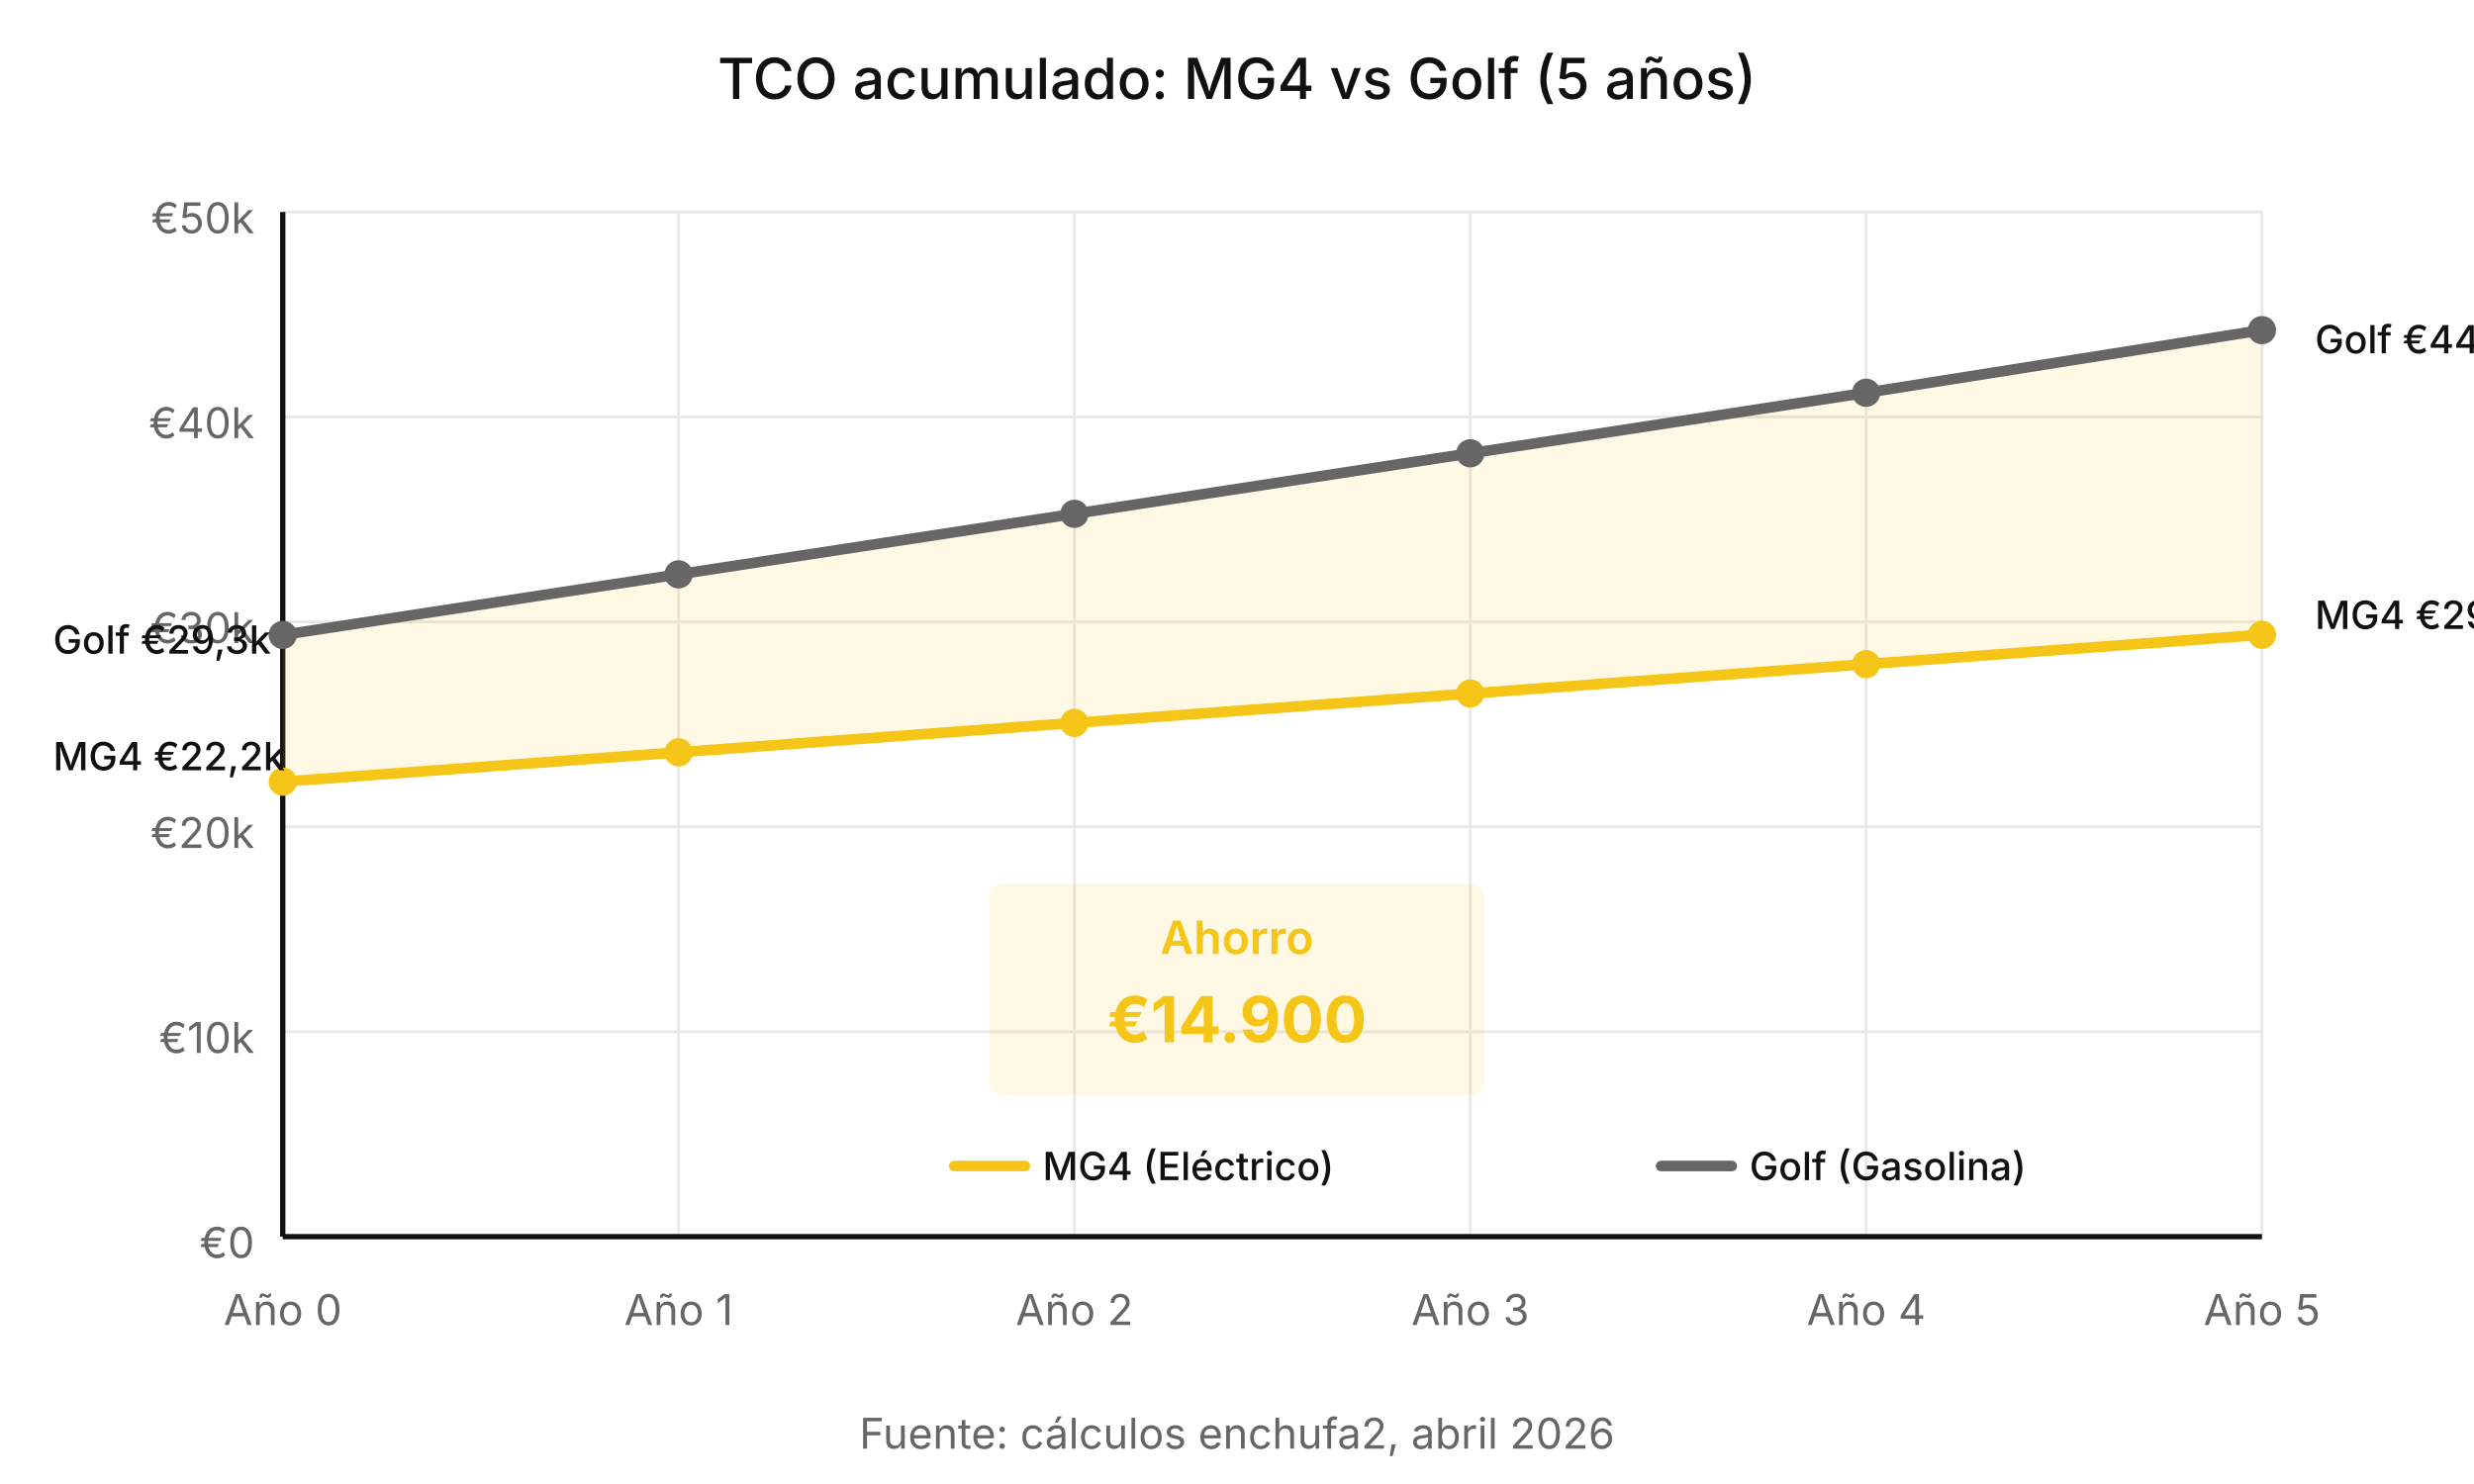
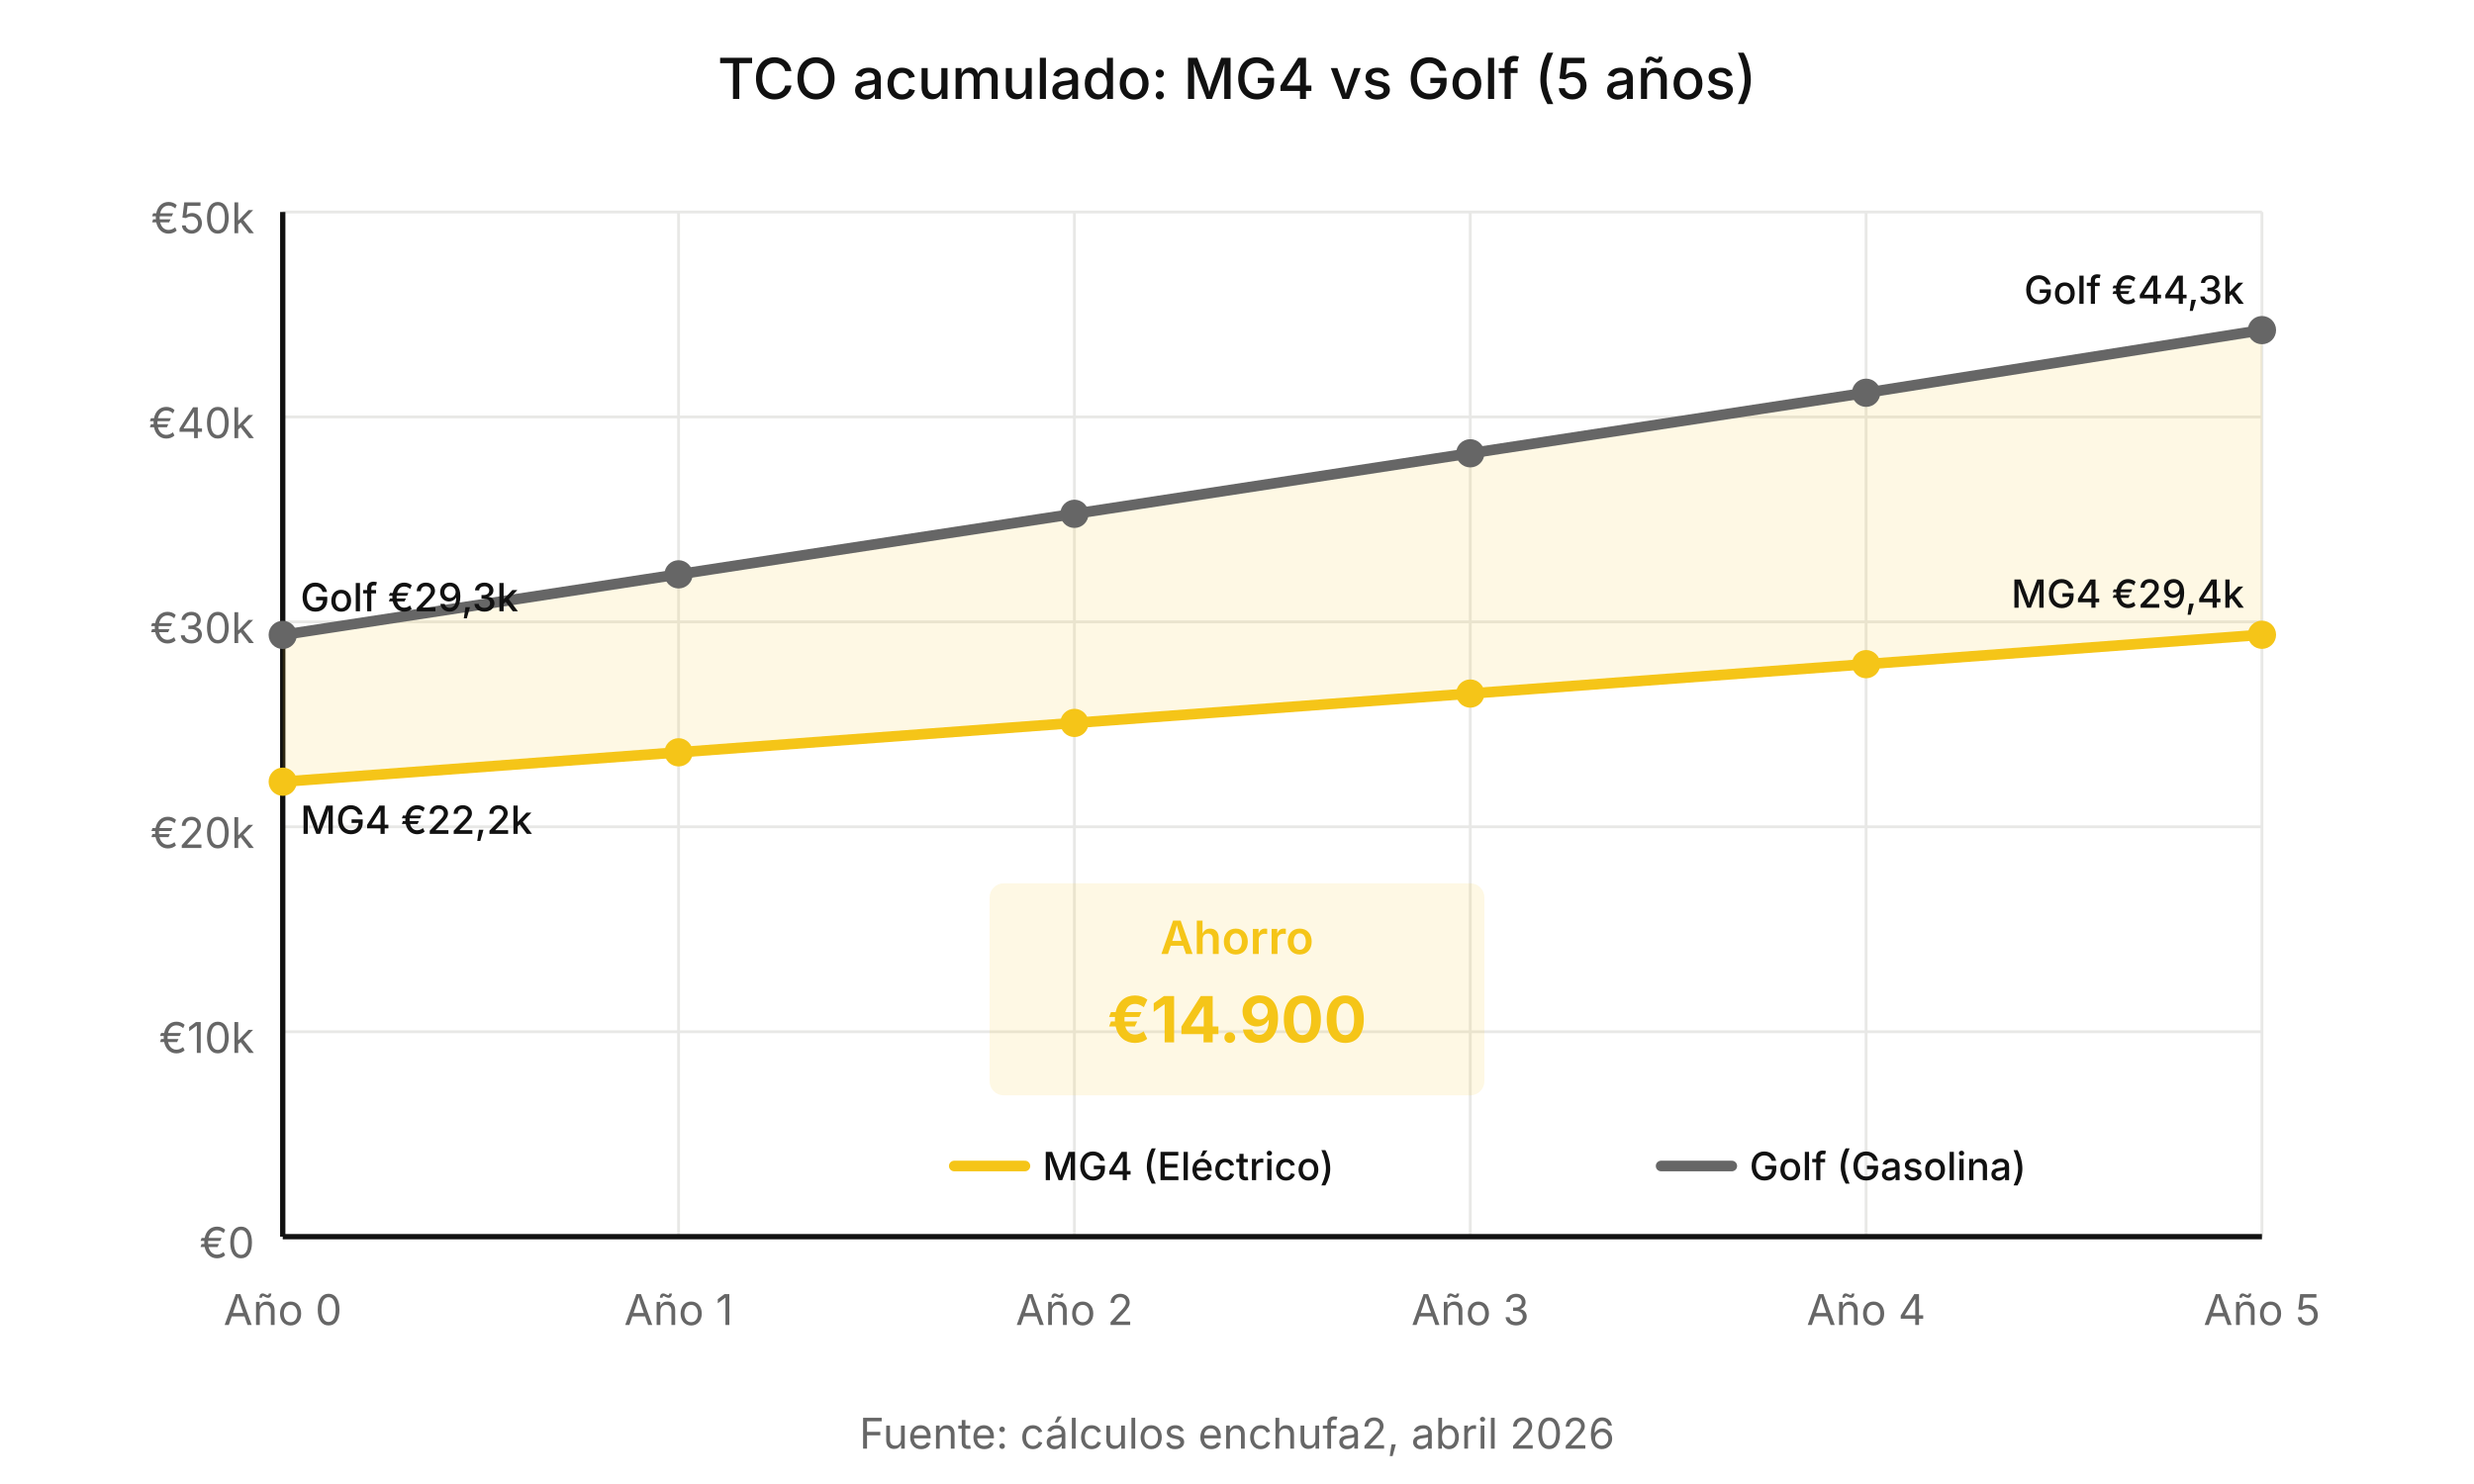
<svg xmlns="http://www.w3.org/2000/svg" viewBox="0 0 700 420" width="700" height="420">
  <defs>
    <style>
      .chart-title { font-family: 'Inter', system-ui, sans-serif; font-size: 16px; font-weight: 500; fill: #111111; }
      .axis-label { font-family: 'Inter', system-ui, sans-serif; font-size: 12px; fill: #666666; }
      .data-label { font-family: 'Inter', system-ui, sans-serif; font-size: 11px; font-weight: 500; fill: #111111; }
      .savings-label { font-family: 'Inter', system-ui, sans-serif; font-size: 13px; font-weight: 600; }
      .grid-line { stroke: #E8E8E6; stroke-width: 0.8; }
      .ev-line { stroke: #F5C518; stroke-width: 3; fill: none; stroke-linecap: round; stroke-linejoin: round; }
      .ice-line { stroke: #666666; stroke-width: 3; fill: none; stroke-linecap: round; stroke-linejoin: round; }
    </style>
  </defs>
  <text x="350" y="28" class="chart-title" text-anchor="middle">TCO acumulado: MG4 vs Golf (5 años)</text>
  <line x1="80" y1="350" x2="640" y2="350" class="grid-line" />
  <line x1="80" y1="292" x2="640" y2="292" class="grid-line" />
  <line x1="80" y1="234" x2="640" y2="234" class="grid-line" />
  <line x1="80" y1="176" x2="640" y2="176" class="grid-line" />
  <line x1="80" y1="118" x2="640" y2="118" class="grid-line" />
  <line x1="80" y1="60" x2="640" y2="60" class="grid-line" />
  <line x1="80" y1="60" x2="80" y2="350" class="grid-line" />
  <line x1="192" y1="60" x2="192" y2="350" class="grid-line" />
  <line x1="304" y1="60" x2="304" y2="350" class="grid-line" />
  <line x1="416" y1="60" x2="416" y2="350" class="grid-line" />
  <line x1="528" y1="60" x2="528" y2="350" class="grid-line" />
  <line x1="640" y1="60" x2="640" y2="350" class="grid-line" />
  <text x="72" y="356" class="axis-label" text-anchor="end">€0</text>
  <text x="72" y="298" class="axis-label" text-anchor="end">€10k</text>
  <text x="72" y="240" class="axis-label" text-anchor="end">€20k</text>
  <text x="72" y="182" class="axis-label" text-anchor="end">€30k</text>
  <text x="72" y="124" class="axis-label" text-anchor="end">€40k</text>
  <text x="72" y="66" class="axis-label" text-anchor="end">€50k</text>
  <text x="80" y="375" class="axis-label" text-anchor="middle">Año 0</text>
  <text x="192" y="375" class="axis-label" text-anchor="middle">Año 1</text>
  <text x="304" y="375" class="axis-label" text-anchor="middle">Año 2</text>
  <text x="416" y="375" class="axis-label" text-anchor="middle">Año 3</text>
  <text x="528" y="375" class="axis-label" text-anchor="middle">Año 4</text>
  <text x="640" y="375" class="axis-label" text-anchor="middle">Año 5</text>
  <line x1="80" y1="350" x2="640" y2="350" stroke="#111111" stroke-width="1.5" />
  <line x1="80" y1="60" x2="80" y2="350" stroke="#111111" stroke-width="1.5" />
  <polygon points="80,221.24 192,212.92 304,204.60 416,196.29 528,187.97 640,179.65 640,93.43 528,111.16 416,128.29 304,145.42 192,162.55 80,179.69" fill="#F5C518" opacity="0.12" />
  <polyline points="80,221.24 192,212.92 304,204.60 416,196.29 528,187.97 640,179.65" class="ev-line" />
  <polyline points="80,179.69 192,162.55 304,145.42 416,128.29 528,111.16 640,93.43" class="ice-line" />
  <circle cx="80" cy="221.24" r="4" fill="#F5C518" />
  <circle cx="192" cy="212.92" r="4" fill="#F5C518" />
  <circle cx="304" cy="204.60" r="4" fill="#F5C518" />
  <circle cx="416" cy="196.29" r="4" fill="#F5C518" />
  <circle cx="528" cy="187.97" r="4" fill="#F5C518" />
  <circle cx="640" cy="179.65" r="4" fill="#F5C518" />
  <circle cx="80" cy="179.69" r="4" fill="#666666" />
  <circle cx="192" cy="162.55" r="4" fill="#666666" />
  <circle cx="304" cy="145.42" r="4" fill="#666666" />
  <circle cx="416" cy="128.29" r="4" fill="#666666" />
  <circle cx="528" cy="111.16" r="4" fill="#666666" />
  <circle cx="640" cy="93.43" r="4" fill="#666666" />
-   <text x="15" y="218" class="data-label" fill="#F5C518" font-weight="600">MG4 €22,2k</text>
-   <text x="15" y="185" class="data-label" fill="#666666" font-weight="600">Golf €29,3k</text>
-   <text x="655" y="178" class="data-label" fill="#F5C518" font-weight="600" text-anchor="start">MG4 €29,4k</text>
-   <text x="655" y="100" class="data-label" fill="#666666" font-weight="600" text-anchor="start">Golf €44,3k</text>
+   <text x="85" y="236" class="data-label" fill="#F5C518" font-weight="600">MG4 €22,2k</text>
+   <text x="85" y="173" class="data-label" fill="#666666" font-weight="600">Golf €29,3k</text>
+   <text x="635" y="172" class="data-label" fill="#F5C518" font-weight="600" text-anchor="end">MG4 €29,4k</text>
+   <text x="635" y="86" class="data-label" fill="#666666" font-weight="600" text-anchor="end">Golf €44,3k</text>
  <rect x="280" y="250" width="140" height="60" fill="#F5C518" opacity="0.12" rx="4" ry="4" />
  <text x="350" y="270" class="savings-label" fill="#F5C518" text-anchor="middle">Ahorro</text>
  <text x="350" y="295" style="font-family: 'Inter', system-ui, sans-serif; font-size: 18px; font-weight: 700; fill: #F5C518; text-anchor: middle;">€14.900</text>
  <line x1="270" y1="330" x2="290" y2="330" class="ev-line" />
  <text x="295" y="334" class="data-label" fill="#111111">MG4 (Eléctrico)</text>
  <line x1="470" y1="330" x2="490" y2="330" class="ice-line" />
  <text x="495" y="334" class="data-label" fill="#111111">Golf (Gasolina)</text>
  <text x="350" y="410" class="axis-label" text-anchor="middle" font-size="10">Fuente: cálculos enchufa2, abril 2026</text>
</svg>
